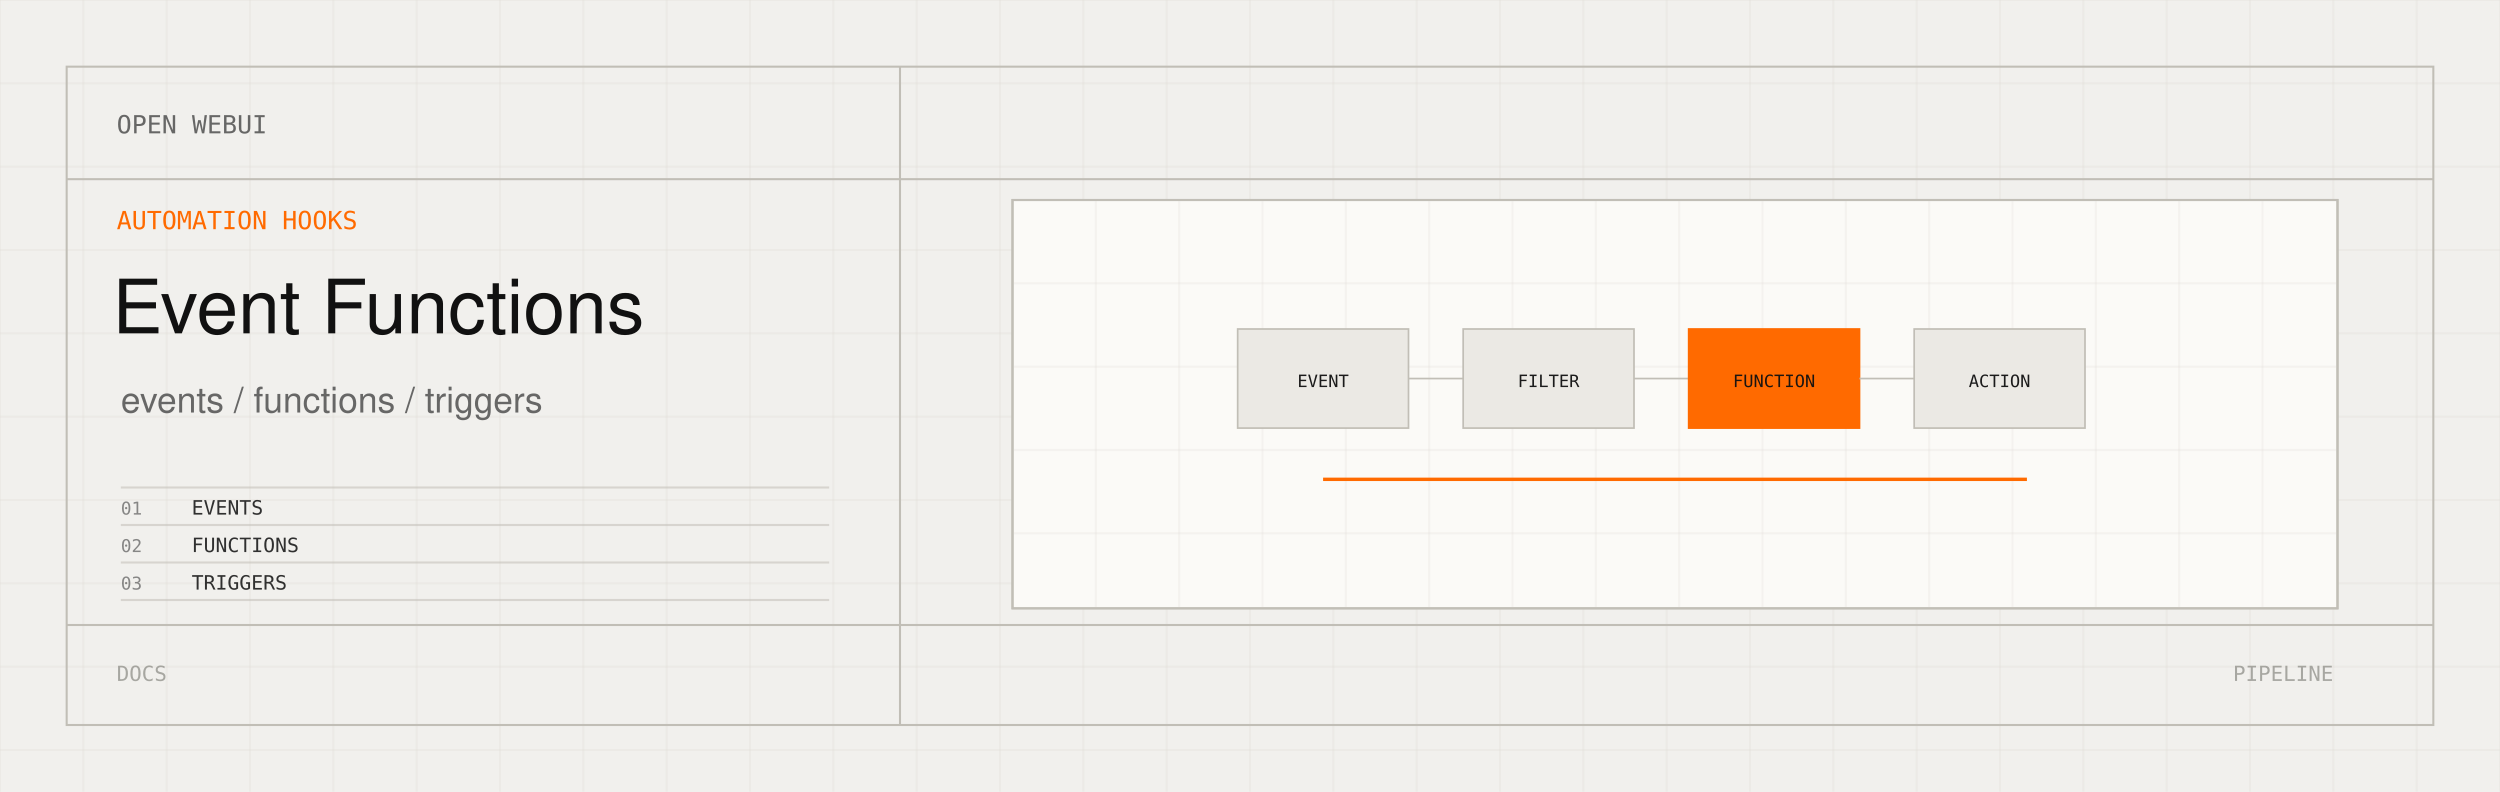
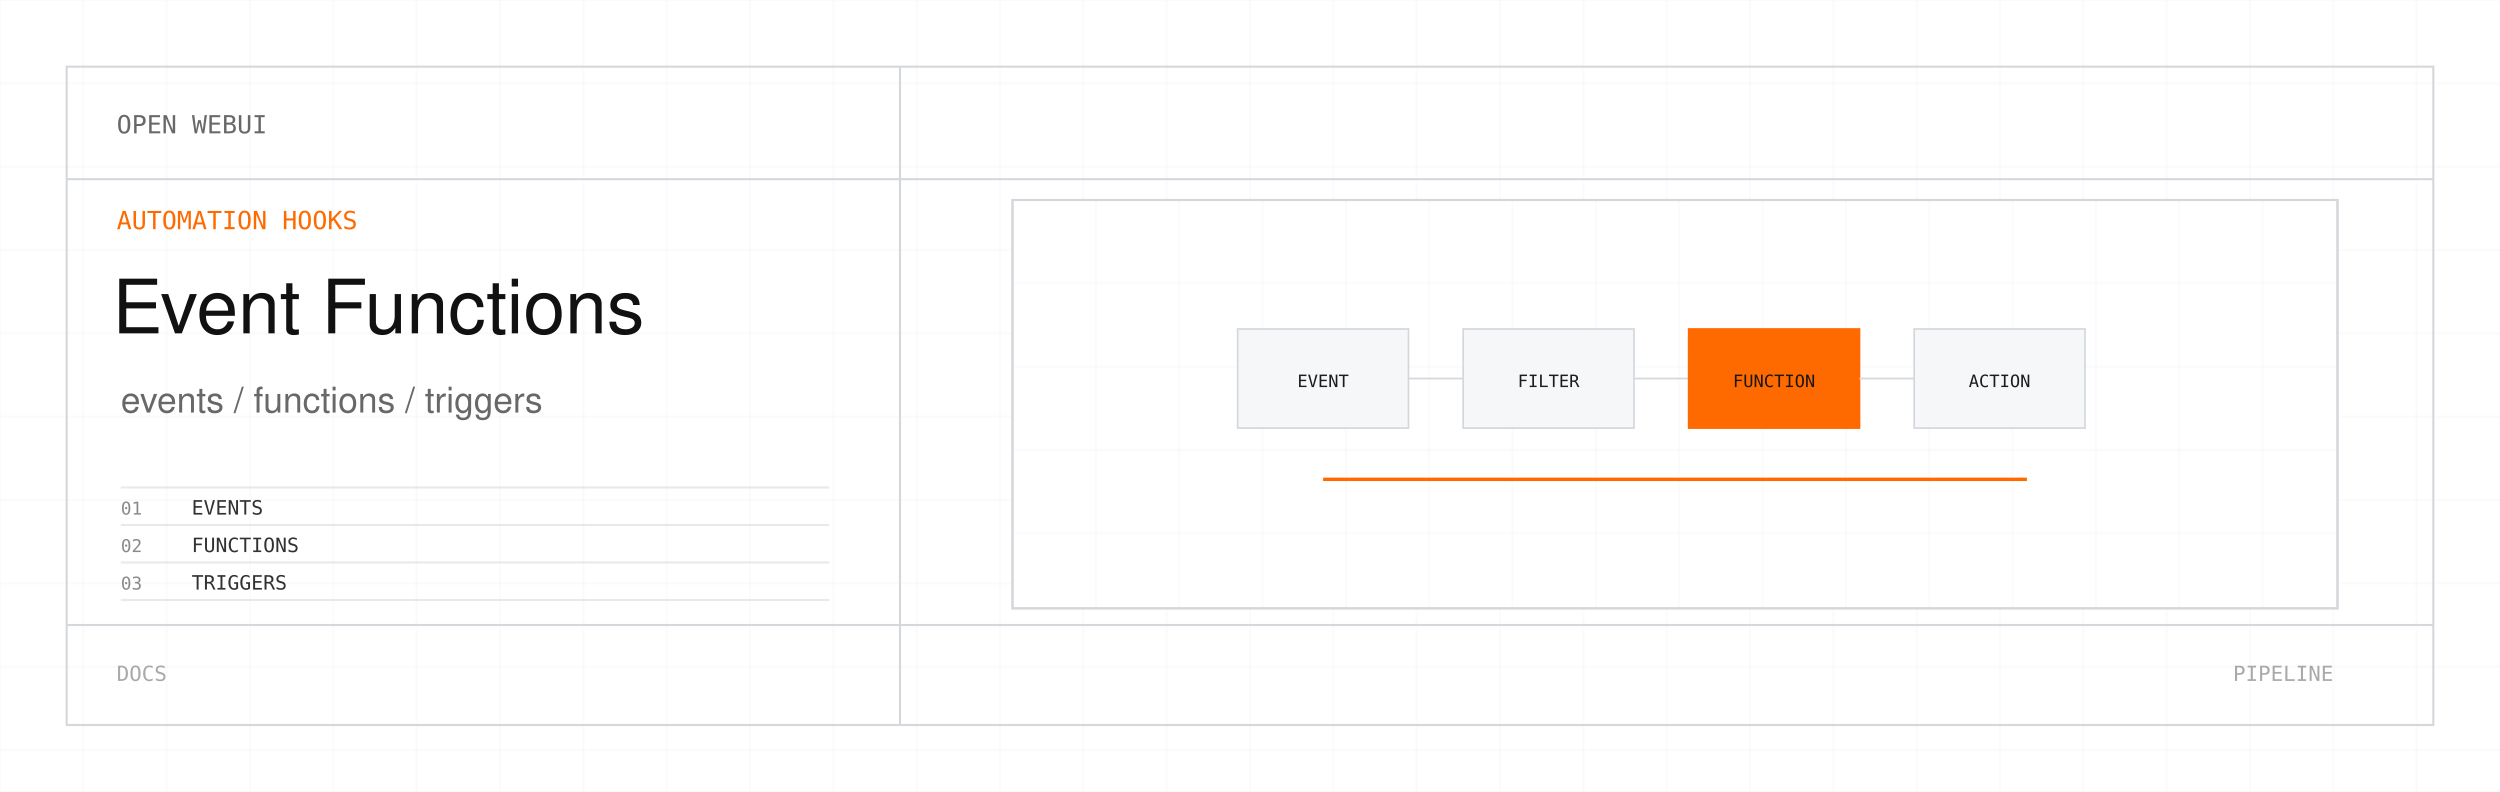
<svg xmlns="http://www.w3.org/2000/svg" viewBox="0 0 1200 380">
  <defs>
    <clipPath id="event-function-light-svg-diagram">
      <rect x="486" y="96" width="636" height="196" />
    </clipPath>
  </defs>
-   <rect width="1200" height="380" fill="#f1f0ed" />
-   <path d="M0 0V380" stroke="#dedbd4" opacity="0.28" />
-   <path d="M40 0V380" stroke="#dedbd4" opacity="0.28" />
-   <path d="M80 0V380" stroke="#dedbd4" opacity="0.28" />
-   <path d="M120 0V380" stroke="#dedbd4" opacity="0.28" />
-   <path d="M160 0V380" stroke="#dedbd4" opacity="0.28" />
-   <path d="M200 0V380" stroke="#dedbd4" opacity="0.28" />
-   <path d="M240 0V380" stroke="#dedbd4" opacity="0.28" />
-   <path d="M280 0V380" stroke="#dedbd4" opacity="0.28" />
-   <path d="M320 0V380" stroke="#dedbd4" opacity="0.28" />
-   <path d="M360 0V380" stroke="#dedbd4" opacity="0.28" />
-   <path d="M400 0V380" stroke="#dedbd4" opacity="0.28" />
-   <path d="M440 0V380" stroke="#dedbd4" opacity="0.28" />
-   <path d="M480 0V380" stroke="#dedbd4" opacity="0.28" />
-   <path d="M520 0V380" stroke="#dedbd4" opacity="0.28" />
-   <path d="M560 0V380" stroke="#dedbd4" opacity="0.28" />
-   <path d="M600 0V380" stroke="#dedbd4" opacity="0.28" />
-   <path d="M640 0V380" stroke="#dedbd4" opacity="0.28" />
-   <path d="M680 0V380" stroke="#dedbd4" opacity="0.28" />
-   <path d="M720 0V380" stroke="#dedbd4" opacity="0.28" />
-   <path d="M760 0V380" stroke="#dedbd4" opacity="0.28" />
-   <path d="M800 0V380" stroke="#dedbd4" opacity="0.28" />
-   <path d="M840 0V380" stroke="#dedbd4" opacity="0.28" />
-   <path d="M880 0V380" stroke="#dedbd4" opacity="0.28" />
-   <path d="M920 0V380" stroke="#dedbd4" opacity="0.28" />
-   <path d="M960 0V380" stroke="#dedbd4" opacity="0.28" />
-   <path d="M1000 0V380" stroke="#dedbd4" opacity="0.28" />
-   <path d="M1040 0V380" stroke="#dedbd4" opacity="0.28" />
-   <path d="M1080 0V380" stroke="#dedbd4" opacity="0.28" />
-   <path d="M1120 0V380" stroke="#dedbd4" opacity="0.28" />
-   <path d="M1160 0V380" stroke="#dedbd4" opacity="0.28" />
-   <path d="M1200 0V380" stroke="#dedbd4" opacity="0.28" />
-   <path d="M0 0H1200" stroke="#dedbd4" opacity="0.28" />
-   <path d="M0 40H1200" stroke="#dedbd4" opacity="0.28" />
-   <path d="M0 80H1200" stroke="#dedbd4" opacity="0.28" />
-   <path d="M0 120H1200" stroke="#dedbd4" opacity="0.28" />
-   <path d="M0 160H1200" stroke="#dedbd4" opacity="0.28" />
-   <path d="M0 200H1200" stroke="#dedbd4" opacity="0.28" />
-   <path d="M0 240H1200" stroke="#dedbd4" opacity="0.28" />
-   <path d="M0 280H1200" stroke="#dedbd4" opacity="0.28" />
-   <path d="M0 320H1200" stroke="#dedbd4" opacity="0.28" />
-   <path d="M0 360H1200" stroke="#dedbd4" opacity="0.28" />
-   <rect x="32" y="32" width="1136" height="316" fill="none" stroke="#c1beb6" stroke-width="1" />
-   <path d="M32 86H1168M432 32V348M32 300H1168" stroke="#c1beb6" stroke-width="1" />
+   <rect width="1200" height="380" fill="#ffffff" />
+   <path d="M0 0V380" stroke="#eceff2" opacity="0.28" />
+   <path d="M40 0V380" stroke="#eceff2" opacity="0.28" />
+   <path d="M80 0V380" stroke="#eceff2" opacity="0.28" />
+   <path d="M120 0V380" stroke="#eceff2" opacity="0.28" />
+   <path d="M160 0V380" stroke="#eceff2" opacity="0.28" />
+   <path d="M200 0V380" stroke="#eceff2" opacity="0.28" />
+   <path d="M240 0V380" stroke="#eceff2" opacity="0.28" />
+   <path d="M280 0V380" stroke="#eceff2" opacity="0.28" />
+   <path d="M320 0V380" stroke="#eceff2" opacity="0.28" />
+   <path d="M360 0V380" stroke="#eceff2" opacity="0.28" />
+   <path d="M400 0V380" stroke="#eceff2" opacity="0.28" />
+   <path d="M440 0V380" stroke="#eceff2" opacity="0.28" />
+   <path d="M480 0V380" stroke="#eceff2" opacity="0.28" />
+   <path d="M520 0V380" stroke="#eceff2" opacity="0.28" />
+   <path d="M560 0V380" stroke="#eceff2" opacity="0.28" />
+   <path d="M600 0V380" stroke="#eceff2" opacity="0.28" />
+   <path d="M640 0V380" stroke="#eceff2" opacity="0.28" />
+   <path d="M680 0V380" stroke="#eceff2" opacity="0.28" />
+   <path d="M720 0V380" stroke="#eceff2" opacity="0.28" />
+   <path d="M760 0V380" stroke="#eceff2" opacity="0.28" />
+   <path d="M800 0V380" stroke="#eceff2" opacity="0.28" />
+   <path d="M840 0V380" stroke="#eceff2" opacity="0.28" />
+   <path d="M880 0V380" stroke="#eceff2" opacity="0.28" />
+   <path d="M920 0V380" stroke="#eceff2" opacity="0.28" />
+   <path d="M960 0V380" stroke="#eceff2" opacity="0.28" />
+   <path d="M1000 0V380" stroke="#eceff2" opacity="0.28" />
+   <path d="M1040 0V380" stroke="#eceff2" opacity="0.28" />
+   <path d="M1080 0V380" stroke="#eceff2" opacity="0.28" />
+   <path d="M1120 0V380" stroke="#eceff2" opacity="0.28" />
+   <path d="M1160 0V380" stroke="#eceff2" opacity="0.28" />
+   <path d="M1200 0V380" stroke="#eceff2" opacity="0.28" />
+   <path d="M0 0H1200" stroke="#eceff2" opacity="0.28" />
+   <path d="M0 40H1200" stroke="#eceff2" opacity="0.28" />
+   <path d="M0 80H1200" stroke="#eceff2" opacity="0.28" />
+   <path d="M0 120H1200" stroke="#eceff2" opacity="0.28" />
+   <path d="M0 160H1200" stroke="#eceff2" opacity="0.28" />
+   <path d="M0 200H1200" stroke="#eceff2" opacity="0.28" />
+   <path d="M0 240H1200" stroke="#eceff2" opacity="0.28" />
+   <path d="M0 280H1200" stroke="#eceff2" opacity="0.28" />
+   <path d="M0 320H1200" stroke="#eceff2" opacity="0.28" />
+   <path d="M0 360H1200" stroke="#eceff2" opacity="0.28" />
+   <rect x="32" y="32" width="1136" height="316" fill="none" stroke="#d4d7dc" stroke-width="1" />
+   <path d="M32 86H1168M432 32V348M32 300H1168" stroke="#d4d7dc" stroke-width="1" />
  <text x="56" y="64" font-family="JetBrains Mono, SFMono-Regular, Menlo, Consolas, monospace" font-size="12" fill="#585858" opacity="0.9" text-anchor="start">OPEN WEBUI</text>
  <text x="56" y="110" font-family="JetBrains Mono, SFMono-Regular, Menlo, Consolas, monospace" font-size="12" fill="#ff6a00" opacity="1" text-anchor="start">AUTOMATION HOOKS</text>
  <text x="54" y="160" font-family="Helvetica Neue, Helvetica, Arial, sans-serif" font-size="36" font-weight="400" fill="#111111" opacity="1" text-anchor="start">Event Functions</text>
  <text x="58" y="198" font-family="Helvetica Neue, Helvetica, Arial, sans-serif" font-size="17" font-weight="350" fill="#585858" opacity="0.9" text-anchor="start">events / functions / triggers</text>
-   <path d="M58 234H398" stroke="#c1beb6" opacity="0.55" />
+   <path d="M58 234H398" stroke="#d4d7dc" opacity="0.55" />
  <text x="58" y="247" font-family="JetBrains Mono, SFMono-Regular, Menlo, Consolas, monospace" font-size="8.5" fill="#585858" opacity="0.7" text-anchor="start">01</text>
  <text x="92" y="247" font-family="JetBrains Mono, SFMono-Regular, Menlo, Consolas, monospace" font-size="9.5" fill="#111111" opacity="0.86" text-anchor="start">EVENTS</text>
-   <path d="M58 252H398" stroke="#c1beb6" opacity="0.55" />
+   <path d="M58 252H398" stroke="#d4d7dc" opacity="0.55" />
  <text x="58" y="265" font-family="JetBrains Mono, SFMono-Regular, Menlo, Consolas, monospace" font-size="8.5" fill="#585858" opacity="0.7" text-anchor="start">02</text>
  <text x="92" y="265" font-family="JetBrains Mono, SFMono-Regular, Menlo, Consolas, monospace" font-size="9.5" fill="#111111" opacity="0.86" text-anchor="start">FUNCTIONS</text>
-   <path d="M58 270H398" stroke="#c1beb6" opacity="0.55" />
+   <path d="M58 270H398" stroke="#d4d7dc" opacity="0.55" />
  <text x="58" y="283" font-family="JetBrains Mono, SFMono-Regular, Menlo, Consolas, monospace" font-size="8.5" fill="#585858" opacity="0.7" text-anchor="start">03</text>
  <text x="92" y="283" font-family="JetBrains Mono, SFMono-Regular, Menlo, Consolas, monospace" font-size="9.5" fill="#111111" opacity="0.86" text-anchor="start">TRIGGERS</text>
-   <path d="M58 288H398" stroke="#c1beb6" opacity="0.55" />
-   <rect x="486" y="96" width="636" height="196" fill="#fbfaf7" stroke="#c1beb6" />
+   <path d="M58 288H398" stroke="#d4d7dc" opacity="0.55" />
+   <rect x="486" y="96" width="636" height="196" fill="#ffffff" stroke="#d4d7dc" />
  <g clip-path="url(#event-function-light-svg-diagram)">
-     <path d="M526 96V292" stroke="#dedbd4" opacity="0.24" />
-     <path d="M566 96V292" stroke="#dedbd4" opacity="0.24" />
-     <path d="M606 96V292" stroke="#dedbd4" opacity="0.24" />
-     <path d="M646 96V292" stroke="#dedbd4" opacity="0.24" />
-     <path d="M686 96V292" stroke="#dedbd4" opacity="0.24" />
-     <path d="M726 96V292" stroke="#dedbd4" opacity="0.24" />
-     <path d="M766 96V292" stroke="#dedbd4" opacity="0.24" />
-     <path d="M806 96V292" stroke="#dedbd4" opacity="0.24" />
-     <path d="M846 96V292" stroke="#dedbd4" opacity="0.24" />
-     <path d="M886 96V292" stroke="#dedbd4" opacity="0.24" />
-     <path d="M926 96V292" stroke="#dedbd4" opacity="0.24" />
-     <path d="M966 96V292" stroke="#dedbd4" opacity="0.24" />
-     <path d="M1006 96V292" stroke="#dedbd4" opacity="0.24" />
-     <path d="M1046 96V292" stroke="#dedbd4" opacity="0.24" />
-     <path d="M1086 96V292" stroke="#dedbd4" opacity="0.24" />
-     <path d="M486 136H1122" stroke="#dedbd4" opacity="0.24" />
-     <path d="M486 176H1122" stroke="#dedbd4" opacity="0.24" />
-     <path d="M486 216H1122" stroke="#dedbd4" opacity="0.24" />
-     <path d="M486 256H1122" stroke="#dedbd4" opacity="0.24" />
+     <path d="M526 96V292" stroke="#eceff2" opacity="0.24" />
+     <path d="M566 96V292" stroke="#eceff2" opacity="0.24" />
+     <path d="M606 96V292" stroke="#eceff2" opacity="0.24" />
+     <path d="M646 96V292" stroke="#eceff2" opacity="0.24" />
+     <path d="M686 96V292" stroke="#eceff2" opacity="0.24" />
+     <path d="M726 96V292" stroke="#eceff2" opacity="0.24" />
+     <path d="M766 96V292" stroke="#eceff2" opacity="0.24" />
+     <path d="M806 96V292" stroke="#eceff2" opacity="0.24" />
+     <path d="M846 96V292" stroke="#eceff2" opacity="0.24" />
+     <path d="M886 96V292" stroke="#eceff2" opacity="0.24" />
+     <path d="M926 96V292" stroke="#eceff2" opacity="0.24" />
+     <path d="M966 96V292" stroke="#eceff2" opacity="0.24" />
+     <path d="M1006 96V292" stroke="#eceff2" opacity="0.24" />
+     <path d="M1046 96V292" stroke="#eceff2" opacity="0.24" />
+     <path d="M1086 96V292" stroke="#eceff2" opacity="0.24" />
+     <path d="M486 136H1122" stroke="#eceff2" opacity="0.24" />
+     <path d="M486 176H1122" stroke="#eceff2" opacity="0.24" />
+     <path d="M486 216H1122" stroke="#eceff2" opacity="0.24" />
+     <path d="M486 256H1122" stroke="#eceff2" opacity="0.24" />
    <g transform="translate(804 194) scale(0.82) translate(-804 -194)">
-       <rect x="548" y="150" width="100" height="58" fill="#ebe9e4" stroke="#c1beb6" />
+       <rect x="548" y="150" width="100" height="58" fill="#f6f7f8" stroke="#d4d7dc" />
      <text x="598" y="184" font-family="JetBrains Mono, SFMono-Regular, Menlo, Consolas, monospace" font-size="10" fill="#111111" opacity="0.95" text-anchor="middle">EVENT</text>
-       <path d="M648 179H680" stroke="#c1beb6" />
-       <rect x="680" y="150" width="100" height="58" fill="#ebe9e4" stroke="#c1beb6" />
+       <path d="M648 179H680" stroke="#d4d7dc" />
+       <rect x="680" y="150" width="100" height="58" fill="#f6f7f8" stroke="#d4d7dc" />
      <text x="730" y="184" font-family="JetBrains Mono, SFMono-Regular, Menlo, Consolas, monospace" font-size="10" fill="#111111" opacity="0.95" text-anchor="middle">FILTER</text>
-       <path d="M780 179H812" stroke="#c1beb6" />
+       <path d="M780 179H812" stroke="#d4d7dc" />
      <rect x="812" y="150" width="100" height="58" fill="#ff6a00" stroke="#ff6a00" />
      <text x="862" y="184" font-family="JetBrains Mono, SFMono-Regular, Menlo, Consolas, monospace" font-size="10" fill="#111111" opacity="0.95" text-anchor="middle">FUNCTION</text>
-       <path d="M912 179H944" stroke="#c1beb6" />
-       <rect x="944" y="150" width="100" height="58" fill="#ebe9e4" stroke="#c1beb6" />
+       <path d="M912 179H944" stroke="#d4d7dc" />
+       <rect x="944" y="150" width="100" height="58" fill="#f6f7f8" stroke="#d4d7dc" />
      <text x="994" y="184" font-family="JetBrains Mono, SFMono-Regular, Menlo, Consolas, monospace" font-size="10" fill="#111111" opacity="0.95" text-anchor="middle">ACTION</text>
      <path d="M598 238H1010" stroke="#ff6a00" stroke-width="2" />
    </g>
  </g>
-   <rect x="486" y="96" width="636" height="196" fill="none" stroke="#c1beb6" />
-   <text x="56" y="324" font-family="JetBrains Mono, SFMono-Regular, Menlo, Consolas, monospace" font-size="10" fill="#8a8a84" opacity="0.72" text-anchor="start" dominant-baseline="middle">DOCS</text>
-   <text x="1120" y="324" font-family="JetBrains Mono, SFMono-Regular, Menlo, Consolas, monospace" font-size="10" fill="#8a8a84" opacity="0.72" text-anchor="end" dominant-baseline="middle">PIPELINE</text>
+   <rect x="486" y="96" width="636" height="196" fill="none" stroke="#d4d7dc" />
+   <text x="56" y="324" font-family="JetBrains Mono, SFMono-Regular, Menlo, Consolas, monospace" font-size="10" fill="#888888" opacity="0.72" text-anchor="start" dominant-baseline="middle">DOCS</text>
+   <text x="1120" y="324" font-family="JetBrains Mono, SFMono-Regular, Menlo, Consolas, monospace" font-size="10" fill="#888888" opacity="0.72" text-anchor="end" dominant-baseline="middle">PIPELINE</text>
</svg>
